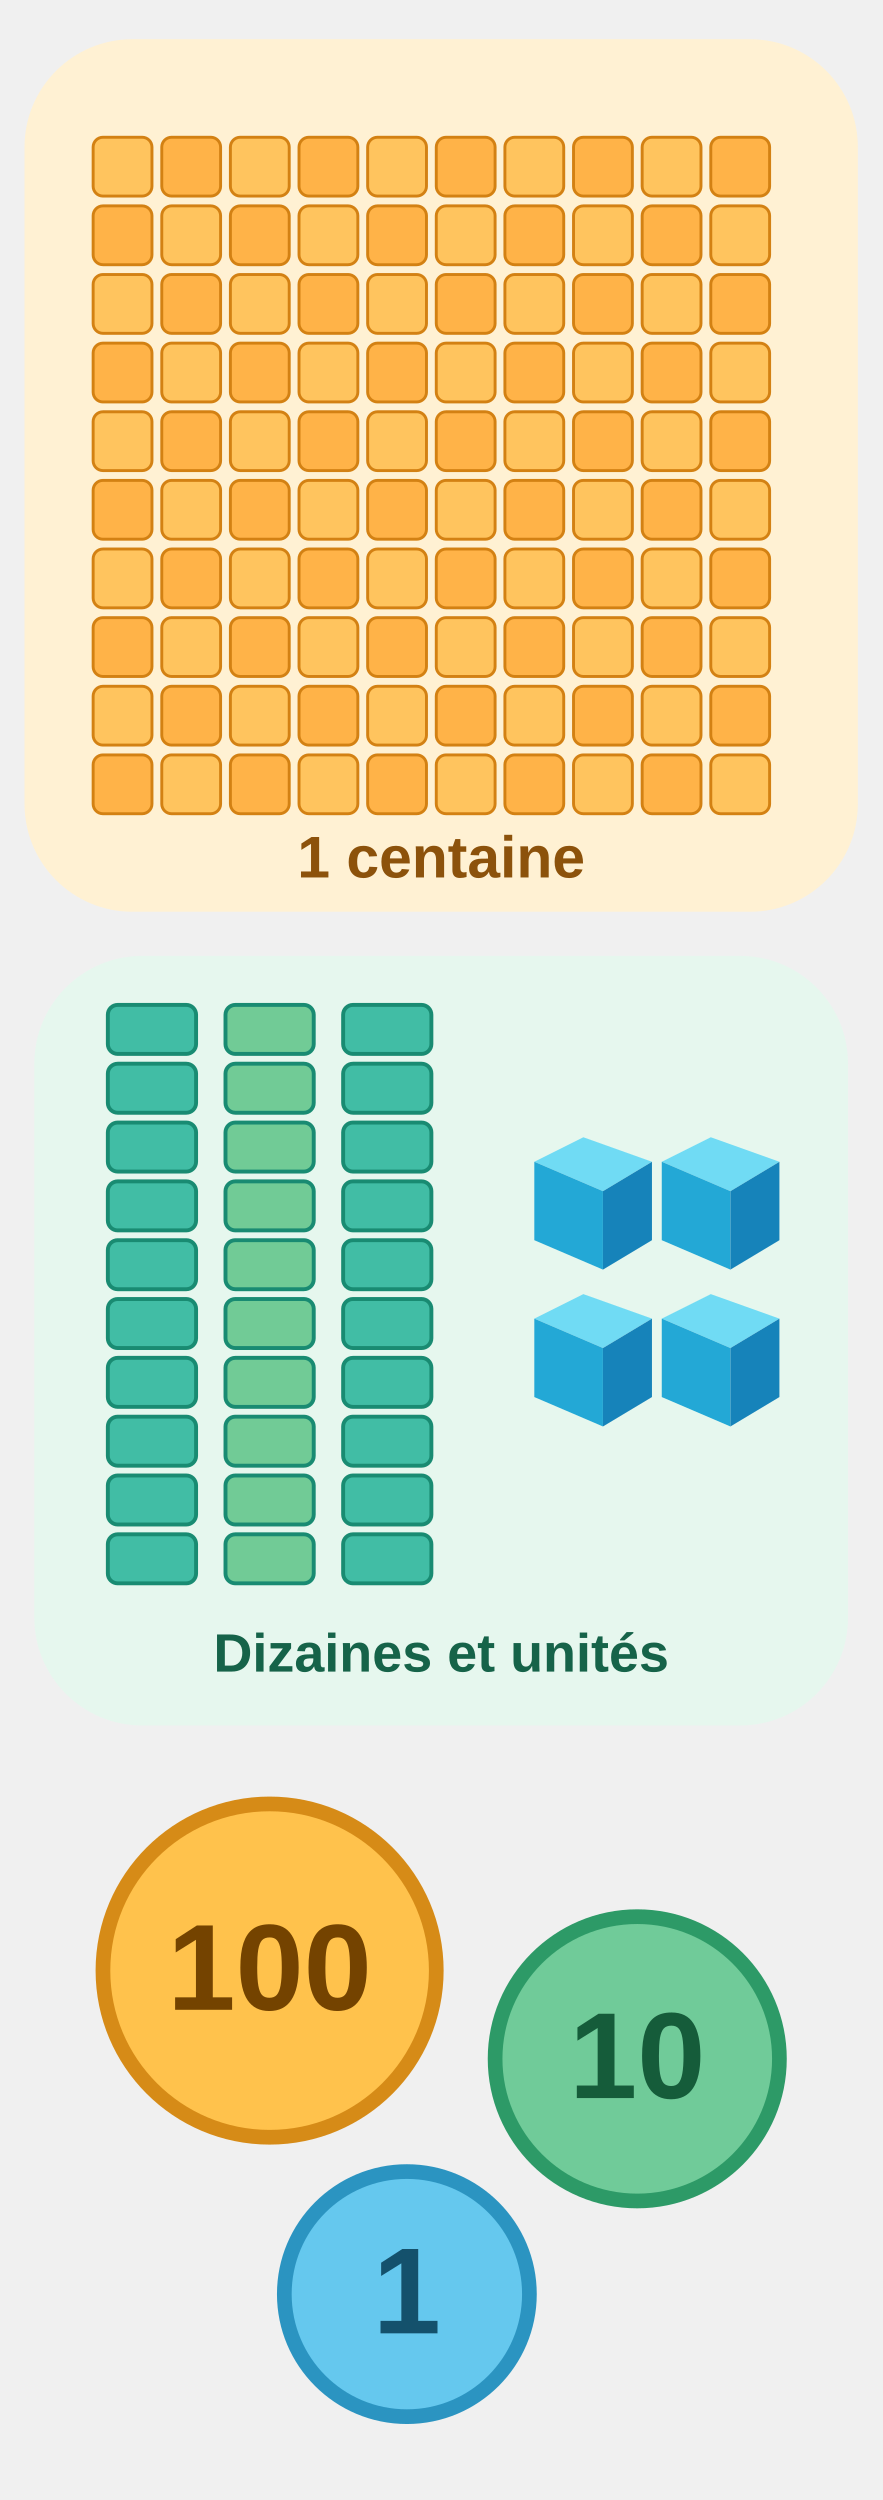
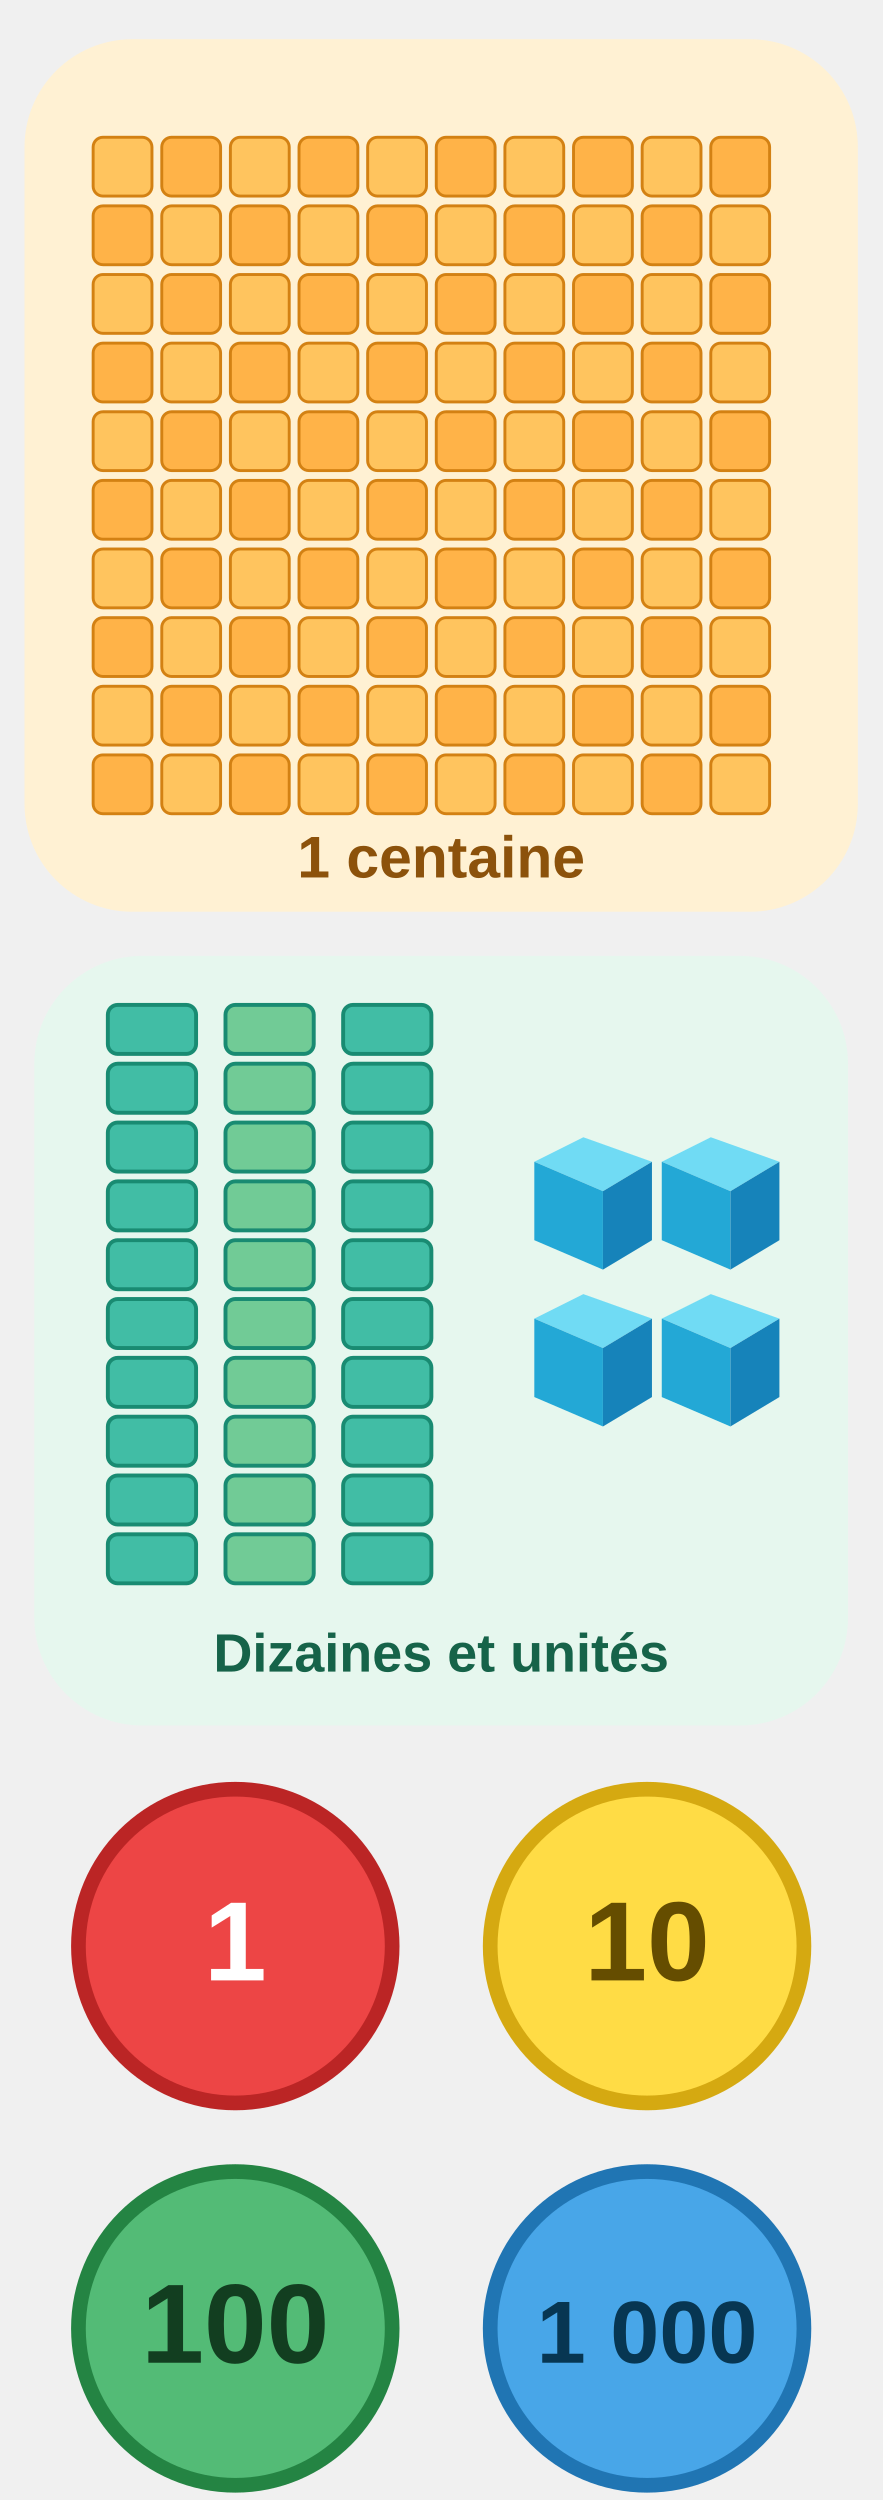
<svg xmlns="http://www.w3.org/2000/svg" viewBox="0 0 180 510">
  <rect x="5" y="8" width="170" height="178" rx="22" fill="#fff1d3" />
  <g>
    <rect x="19" y="28" width="12" height="12" rx="2" fill="#ffc45e" stroke="#d38113" stroke-width=".6" />
    <rect x="33" y="28" width="12" height="12" rx="2" fill="#ffb348" stroke="#d38113" stroke-width=".6" />
    <rect x="47" y="28" width="12" height="12" rx="2" fill="#ffc45e" stroke="#d38113" stroke-width=".6" />
    <rect x="61" y="28" width="12" height="12" rx="2" fill="#ffb348" stroke="#d38113" stroke-width=".6" />
    <rect x="75" y="28" width="12" height="12" rx="2" fill="#ffc45e" stroke="#d38113" stroke-width=".6" />
    <rect x="89" y="28" width="12" height="12" rx="2" fill="#ffb348" stroke="#d38113" stroke-width=".6" />
    <rect x="103" y="28" width="12" height="12" rx="2" fill="#ffc45e" stroke="#d38113" stroke-width=".6" />
    <rect x="117" y="28" width="12" height="12" rx="2" fill="#ffb348" stroke="#d38113" stroke-width=".6" />
    <rect x="131" y="28" width="12" height="12" rx="2" fill="#ffc45e" stroke="#d38113" stroke-width=".6" />
    <rect x="145" y="28" width="12" height="12" rx="2" fill="#ffb348" stroke="#d38113" stroke-width=".6" />
    <rect x="19" y="42" width="12" height="12" rx="2" fill="#ffb348" stroke="#d38113" stroke-width=".6" />
    <rect x="33" y="42" width="12" height="12" rx="2" fill="#ffc45e" stroke="#d38113" stroke-width=".6" />
    <rect x="47" y="42" width="12" height="12" rx="2" fill="#ffb348" stroke="#d38113" stroke-width=".6" />
    <rect x="61" y="42" width="12" height="12" rx="2" fill="#ffc45e" stroke="#d38113" stroke-width=".6" />
    <rect x="75" y="42" width="12" height="12" rx="2" fill="#ffb348" stroke="#d38113" stroke-width=".6" />
    <rect x="89" y="42" width="12" height="12" rx="2" fill="#ffc45e" stroke="#d38113" stroke-width=".6" />
    <rect x="103" y="42" width="12" height="12" rx="2" fill="#ffb348" stroke="#d38113" stroke-width=".6" />
    <rect x="117" y="42" width="12" height="12" rx="2" fill="#ffc45e" stroke="#d38113" stroke-width=".6" />
    <rect x="131" y="42" width="12" height="12" rx="2" fill="#ffb348" stroke="#d38113" stroke-width=".6" />
    <rect x="145" y="42" width="12" height="12" rx="2" fill="#ffc45e" stroke="#d38113" stroke-width=".6" />
    <rect x="19" y="56" width="12" height="12" rx="2" fill="#ffc45e" stroke="#d38113" stroke-width=".6" />
    <rect x="33" y="56" width="12" height="12" rx="2" fill="#ffb348" stroke="#d38113" stroke-width=".6" />
    <rect x="47" y="56" width="12" height="12" rx="2" fill="#ffc45e" stroke="#d38113" stroke-width=".6" />
    <rect x="61" y="56" width="12" height="12" rx="2" fill="#ffb348" stroke="#d38113" stroke-width=".6" />
    <rect x="75" y="56" width="12" height="12" rx="2" fill="#ffc45e" stroke="#d38113" stroke-width=".6" />
    <rect x="89" y="56" width="12" height="12" rx="2" fill="#ffb348" stroke="#d38113" stroke-width=".6" />
    <rect x="103" y="56" width="12" height="12" rx="2" fill="#ffc45e" stroke="#d38113" stroke-width=".6" />
    <rect x="117" y="56" width="12" height="12" rx="2" fill="#ffb348" stroke="#d38113" stroke-width=".6" />
    <rect x="131" y="56" width="12" height="12" rx="2" fill="#ffc45e" stroke="#d38113" stroke-width=".6" />
    <rect x="145" y="56" width="12" height="12" rx="2" fill="#ffb348" stroke="#d38113" stroke-width=".6" />
    <rect x="19" y="70" width="12" height="12" rx="2" fill="#ffb348" stroke="#d38113" stroke-width=".6" />
    <rect x="33" y="70" width="12" height="12" rx="2" fill="#ffc45e" stroke="#d38113" stroke-width=".6" />
    <rect x="47" y="70" width="12" height="12" rx="2" fill="#ffb348" stroke="#d38113" stroke-width=".6" />
    <rect x="61" y="70" width="12" height="12" rx="2" fill="#ffc45e" stroke="#d38113" stroke-width=".6" />
    <rect x="75" y="70" width="12" height="12" rx="2" fill="#ffb348" stroke="#d38113" stroke-width=".6" />
    <rect x="89" y="70" width="12" height="12" rx="2" fill="#ffc45e" stroke="#d38113" stroke-width=".6" />
    <rect x="103" y="70" width="12" height="12" rx="2" fill="#ffb348" stroke="#d38113" stroke-width=".6" />
    <rect x="117" y="70" width="12" height="12" rx="2" fill="#ffc45e" stroke="#d38113" stroke-width=".6" />
    <rect x="131" y="70" width="12" height="12" rx="2" fill="#ffb348" stroke="#d38113" stroke-width=".6" />
    <rect x="145" y="70" width="12" height="12" rx="2" fill="#ffc45e" stroke="#d38113" stroke-width=".6" />
    <rect x="19" y="84" width="12" height="12" rx="2" fill="#ffc45e" stroke="#d38113" stroke-width=".6" />
    <rect x="33" y="84" width="12" height="12" rx="2" fill="#ffb348" stroke="#d38113" stroke-width=".6" />
    <rect x="47" y="84" width="12" height="12" rx="2" fill="#ffc45e" stroke="#d38113" stroke-width=".6" />
    <rect x="61" y="84" width="12" height="12" rx="2" fill="#ffb348" stroke="#d38113" stroke-width=".6" />
    <rect x="75" y="84" width="12" height="12" rx="2" fill="#ffc45e" stroke="#d38113" stroke-width=".6" />
    <rect x="89" y="84" width="12" height="12" rx="2" fill="#ffb348" stroke="#d38113" stroke-width=".6" />
    <rect x="103" y="84" width="12" height="12" rx="2" fill="#ffc45e" stroke="#d38113" stroke-width=".6" />
    <rect x="117" y="84" width="12" height="12" rx="2" fill="#ffb348" stroke="#d38113" stroke-width=".6" />
    <rect x="131" y="84" width="12" height="12" rx="2" fill="#ffc45e" stroke="#d38113" stroke-width=".6" />
    <rect x="145" y="84" width="12" height="12" rx="2" fill="#ffb348" stroke="#d38113" stroke-width=".6" />
    <rect x="19" y="98" width="12" height="12" rx="2" fill="#ffb348" stroke="#d38113" stroke-width=".6" />
    <rect x="33" y="98" width="12" height="12" rx="2" fill="#ffc45e" stroke="#d38113" stroke-width=".6" />
    <rect x="47" y="98" width="12" height="12" rx="2" fill="#ffb348" stroke="#d38113" stroke-width=".6" />
    <rect x="61" y="98" width="12" height="12" rx="2" fill="#ffc45e" stroke="#d38113" stroke-width=".6" />
    <rect x="75" y="98" width="12" height="12" rx="2" fill="#ffb348" stroke="#d38113" stroke-width=".6" />
    <rect x="89" y="98" width="12" height="12" rx="2" fill="#ffc45e" stroke="#d38113" stroke-width=".6" />
    <rect x="103" y="98" width="12" height="12" rx="2" fill="#ffb348" stroke="#d38113" stroke-width=".6" />
    <rect x="117" y="98" width="12" height="12" rx="2" fill="#ffc45e" stroke="#d38113" stroke-width=".6" />
    <rect x="131" y="98" width="12" height="12" rx="2" fill="#ffb348" stroke="#d38113" stroke-width=".6" />
    <rect x="145" y="98" width="12" height="12" rx="2" fill="#ffc45e" stroke="#d38113" stroke-width=".6" />
    <rect x="19" y="112" width="12" height="12" rx="2" fill="#ffc45e" stroke="#d38113" stroke-width=".6" />
    <rect x="33" y="112" width="12" height="12" rx="2" fill="#ffb348" stroke="#d38113" stroke-width=".6" />
    <rect x="47" y="112" width="12" height="12" rx="2" fill="#ffc45e" stroke="#d38113" stroke-width=".6" />
    <rect x="61" y="112" width="12" height="12" rx="2" fill="#ffb348" stroke="#d38113" stroke-width=".6" />
    <rect x="75" y="112" width="12" height="12" rx="2" fill="#ffc45e" stroke="#d38113" stroke-width=".6" />
    <rect x="89" y="112" width="12" height="12" rx="2" fill="#ffb348" stroke="#d38113" stroke-width=".6" />
    <rect x="103" y="112" width="12" height="12" rx="2" fill="#ffc45e" stroke="#d38113" stroke-width=".6" />
    <rect x="117" y="112" width="12" height="12" rx="2" fill="#ffb348" stroke="#d38113" stroke-width=".6" />
    <rect x="131" y="112" width="12" height="12" rx="2" fill="#ffc45e" stroke="#d38113" stroke-width=".6" />
    <rect x="145" y="112" width="12" height="12" rx="2" fill="#ffb348" stroke="#d38113" stroke-width=".6" />
    <rect x="19" y="126" width="12" height="12" rx="2" fill="#ffb348" stroke="#d38113" stroke-width=".6" />
    <rect x="33" y="126" width="12" height="12" rx="2" fill="#ffc45e" stroke="#d38113" stroke-width=".6" />
    <rect x="47" y="126" width="12" height="12" rx="2" fill="#ffb348" stroke="#d38113" stroke-width=".6" />
    <rect x="61" y="126" width="12" height="12" rx="2" fill="#ffc45e" stroke="#d38113" stroke-width=".6" />
    <rect x="75" y="126" width="12" height="12" rx="2" fill="#ffb348" stroke="#d38113" stroke-width=".6" />
    <rect x="89" y="126" width="12" height="12" rx="2" fill="#ffc45e" stroke="#d38113" stroke-width=".6" />
    <rect x="103" y="126" width="12" height="12" rx="2" fill="#ffb348" stroke="#d38113" stroke-width=".6" />
    <rect x="117" y="126" width="12" height="12" rx="2" fill="#ffc45e" stroke="#d38113" stroke-width=".6" />
    <rect x="131" y="126" width="12" height="12" rx="2" fill="#ffb348" stroke="#d38113" stroke-width=".6" />
    <rect x="145" y="126" width="12" height="12" rx="2" fill="#ffc45e" stroke="#d38113" stroke-width=".6" />
    <rect x="19" y="140" width="12" height="12" rx="2" fill="#ffc45e" stroke="#d38113" stroke-width=".6" />
    <rect x="33" y="140" width="12" height="12" rx="2" fill="#ffb348" stroke="#d38113" stroke-width=".6" />
    <rect x="47" y="140" width="12" height="12" rx="2" fill="#ffc45e" stroke="#d38113" stroke-width=".6" />
    <rect x="61" y="140" width="12" height="12" rx="2" fill="#ffb348" stroke="#d38113" stroke-width=".6" />
    <rect x="75" y="140" width="12" height="12" rx="2" fill="#ffc45e" stroke="#d38113" stroke-width=".6" />
    <rect x="89" y="140" width="12" height="12" rx="2" fill="#ffb348" stroke="#d38113" stroke-width=".6" />
    <rect x="103" y="140" width="12" height="12" rx="2" fill="#ffc45e" stroke="#d38113" stroke-width=".6" />
    <rect x="117" y="140" width="12" height="12" rx="2" fill="#ffb348" stroke="#d38113" stroke-width=".6" />
    <rect x="131" y="140" width="12" height="12" rx="2" fill="#ffc45e" stroke="#d38113" stroke-width=".6" />
    <rect x="145" y="140" width="12" height="12" rx="2" fill="#ffb348" stroke="#d38113" stroke-width=".6" />
    <rect x="19" y="154" width="12" height="12" rx="2" fill="#ffb348" stroke="#d38113" stroke-width=".6" />
    <rect x="33" y="154" width="12" height="12" rx="2" fill="#ffc45e" stroke="#d38113" stroke-width=".6" />
    <rect x="47" y="154" width="12" height="12" rx="2" fill="#ffb348" stroke="#d38113" stroke-width=".6" />
    <rect x="61" y="154" width="12" height="12" rx="2" fill="#ffc45e" stroke="#d38113" stroke-width=".6" />
    <rect x="75" y="154" width="12" height="12" rx="2" fill="#ffb348" stroke="#d38113" stroke-width=".6" />
    <rect x="89" y="154" width="12" height="12" rx="2" fill="#ffc45e" stroke="#d38113" stroke-width=".6" />
    <rect x="103" y="154" width="12" height="12" rx="2" fill="#ffb348" stroke="#d38113" stroke-width=".6" />
    <rect x="117" y="154" width="12" height="12" rx="2" fill="#ffc45e" stroke="#d38113" stroke-width=".6" />
    <rect x="131" y="154" width="12" height="12" rx="2" fill="#ffb348" stroke="#d38113" stroke-width=".6" />
    <rect x="145" y="154" width="12" height="12" rx="2" fill="#ffc45e" stroke="#d38113" stroke-width=".6" />
  </g>
  <text x="90" y="179" text-anchor="middle" font-family="Arial,sans-serif" font-size="12" fill="#8c520b" font-weight="bold">1 centaine</text>
  <rect x="7" y="195" width="166" height="157" rx="22" fill="#e6f7ee" />
  <rect x="22" y="205" width="18" height="10" rx="2" fill="#41bda5" stroke="#198b72" stroke-width=".8" />
  <rect x="22" y="217" width="18" height="10" rx="2" fill="#41bda5" stroke="#198b72" stroke-width=".8" />
  <rect x="22" y="229" width="18" height="10" rx="2" fill="#41bda5" stroke="#198b72" stroke-width=".8" />
  <rect x="22" y="241" width="18" height="10" rx="2" fill="#41bda5" stroke="#198b72" stroke-width=".8" />
  <rect x="22" y="253" width="18" height="10" rx="2" fill="#41bda5" stroke="#198b72" stroke-width=".8" />
  <rect x="22" y="265" width="18" height="10" rx="2" fill="#41bda5" stroke="#198b72" stroke-width=".8" />
  <rect x="22" y="277" width="18" height="10" rx="2" fill="#41bda5" stroke="#198b72" stroke-width=".8" />
  <rect x="22" y="289" width="18" height="10" rx="2" fill="#41bda5" stroke="#198b72" stroke-width=".8" />
  <rect x="22" y="301" width="18" height="10" rx="2" fill="#41bda5" stroke="#198b72" stroke-width=".8" />
  <rect x="22" y="313" width="18" height="10" rx="2" fill="#41bda5" stroke="#198b72" stroke-width=".8" />
  <rect x="46" y="205" width="18" height="10" rx="2" fill="#71cb96" stroke="#198b72" stroke-width=".8" />
  <rect x="46" y="217" width="18" height="10" rx="2" fill="#71cb96" stroke="#198b72" stroke-width=".8" />
  <rect x="46" y="229" width="18" height="10" rx="2" fill="#71cb96" stroke="#198b72" stroke-width=".8" />
  <rect x="46" y="241" width="18" height="10" rx="2" fill="#71cb96" stroke="#198b72" stroke-width=".8" />
  <rect x="46" y="253" width="18" height="10" rx="2" fill="#71cb96" stroke="#198b72" stroke-width=".8" />
  <rect x="46" y="265" width="18" height="10" rx="2" fill="#71cb96" stroke="#198b72" stroke-width=".8" />
  <rect x="46" y="277" width="18" height="10" rx="2" fill="#71cb96" stroke="#198b72" stroke-width=".8" />
  <rect x="46" y="289" width="18" height="10" rx="2" fill="#71cb96" stroke="#198b72" stroke-width=".8" />
  <rect x="46" y="301" width="18" height="10" rx="2" fill="#71cb96" stroke="#198b72" stroke-width=".8" />
  <rect x="46" y="313" width="18" height="10" rx="2" fill="#71cb96" stroke="#198b72" stroke-width=".8" />
  <rect x="70" y="205" width="18" height="10" rx="2" fill="#41bda5" stroke="#198b72" stroke-width=".8" />
  <rect x="70" y="217" width="18" height="10" rx="2" fill="#41bda5" stroke="#198b72" stroke-width=".8" />
  <rect x="70" y="229" width="18" height="10" rx="2" fill="#41bda5" stroke="#198b72" stroke-width=".8" />
  <rect x="70" y="241" width="18" height="10" rx="2" fill="#41bda5" stroke="#198b72" stroke-width=".8" />
  <rect x="70" y="253" width="18" height="10" rx="2" fill="#41bda5" stroke="#198b72" stroke-width=".8" />
  <rect x="70" y="265" width="18" height="10" rx="2" fill="#41bda5" stroke="#198b72" stroke-width=".8" />
  <rect x="70" y="277" width="18" height="10" rx="2" fill="#41bda5" stroke="#198b72" stroke-width=".8" />
  <rect x="70" y="289" width="18" height="10" rx="2" fill="#41bda5" stroke="#198b72" stroke-width=".8" />
  <rect x="70" y="301" width="18" height="10" rx="2" fill="#41bda5" stroke="#198b72" stroke-width=".8" />
  <rect x="70" y="313" width="18" height="10" rx="2" fill="#41bda5" stroke="#198b72" stroke-width=".8" />
  <g transform="translate(109 232)">
    <path d="M0 5 10 0 24 5 14 11Z" fill="#70dbf4" />
    <path d="M0 5 14 11 14 27 0 21Z" fill="#23a8d6" />
    <path d="M14 11 24 5 24 21 14 27Z" fill="#1683ba" />
  </g>
  <g transform="translate(135 232)">
    <path d="M0 5 10 0 24 5 14 11Z" fill="#70dbf4" />
    <path d="M0 5 14 11 14 27 0 21Z" fill="#23a8d6" />
    <path d="M14 11 24 5 24 21 14 27Z" fill="#1683ba" />
  </g>
  <g transform="translate(109 264)">
    <path d="M0 5 10 0 24 5 14 11Z" fill="#70dbf4" />
    <path d="M0 5 14 11 14 27 0 21Z" fill="#23a8d6" />
    <path d="M14 11 24 5 24 21 14 27Z" fill="#1683ba" />
  </g>
  <g transform="translate(135 264)">
    <path d="M0 5 10 0 24 5 14 11Z" fill="#70dbf4" />
    <path d="M0 5 14 11 14 27 0 21Z" fill="#23a8d6" />
    <path d="M14 11 24 5 24 21 14 27Z" fill="#1683ba" />
  </g>
  <text x="90" y="341" text-anchor="middle" font-family="Arial,sans-serif" font-size="11" fill="#166349" font-weight="bold">Dizaines et unités</text>
  <g font-family="Arial,sans-serif" font-weight="bold" text-anchor="middle">
-     <circle cx="55" cy="402" r="34" fill="#ffc24c" stroke="#d68b17" stroke-width="3" />
-     <text x="55" y="410" font-size="25" fill="#744300">100</text>
-     <circle cx="130" cy="420" r="29" fill="#70cb99" stroke="#2d9a67" stroke-width="3" />
-     <text x="130" y="428" font-size="25" fill="#155c3a">10</text>
-     <circle cx="83" cy="468" r="25" fill="#65c8ee" stroke="#2b94c1" stroke-width="3" />
-     <text x="83" y="476" font-size="25" fill="#14516c">1</text>
+     <circle cx="48" cy="397" r="32" fill="#ed4545" stroke="#bb2525" stroke-width="3" />
+     <text x="48" y="404" font-size="23" fill="#fff">1</text>
+     <circle cx="132" cy="397" r="32" fill="#ffdc45" stroke="#d5a911" stroke-width="3" />
+     <text x="132" y="404" font-size="23" fill="#654d00">10</text>
+     <circle cx="48" cy="475" r="32" fill="#53bb76" stroke="#248443" stroke-width="3" />
+     <text x="48" y="482" font-size="23" fill="#123e20">100</text>
+     <circle cx="132" cy="475" r="32" fill="#48a6e8" stroke="#2075b3" stroke-width="3" />
+     <text x="132" y="482" font-size="18" fill="#073652">1 000</text>
  </g>
</svg>
